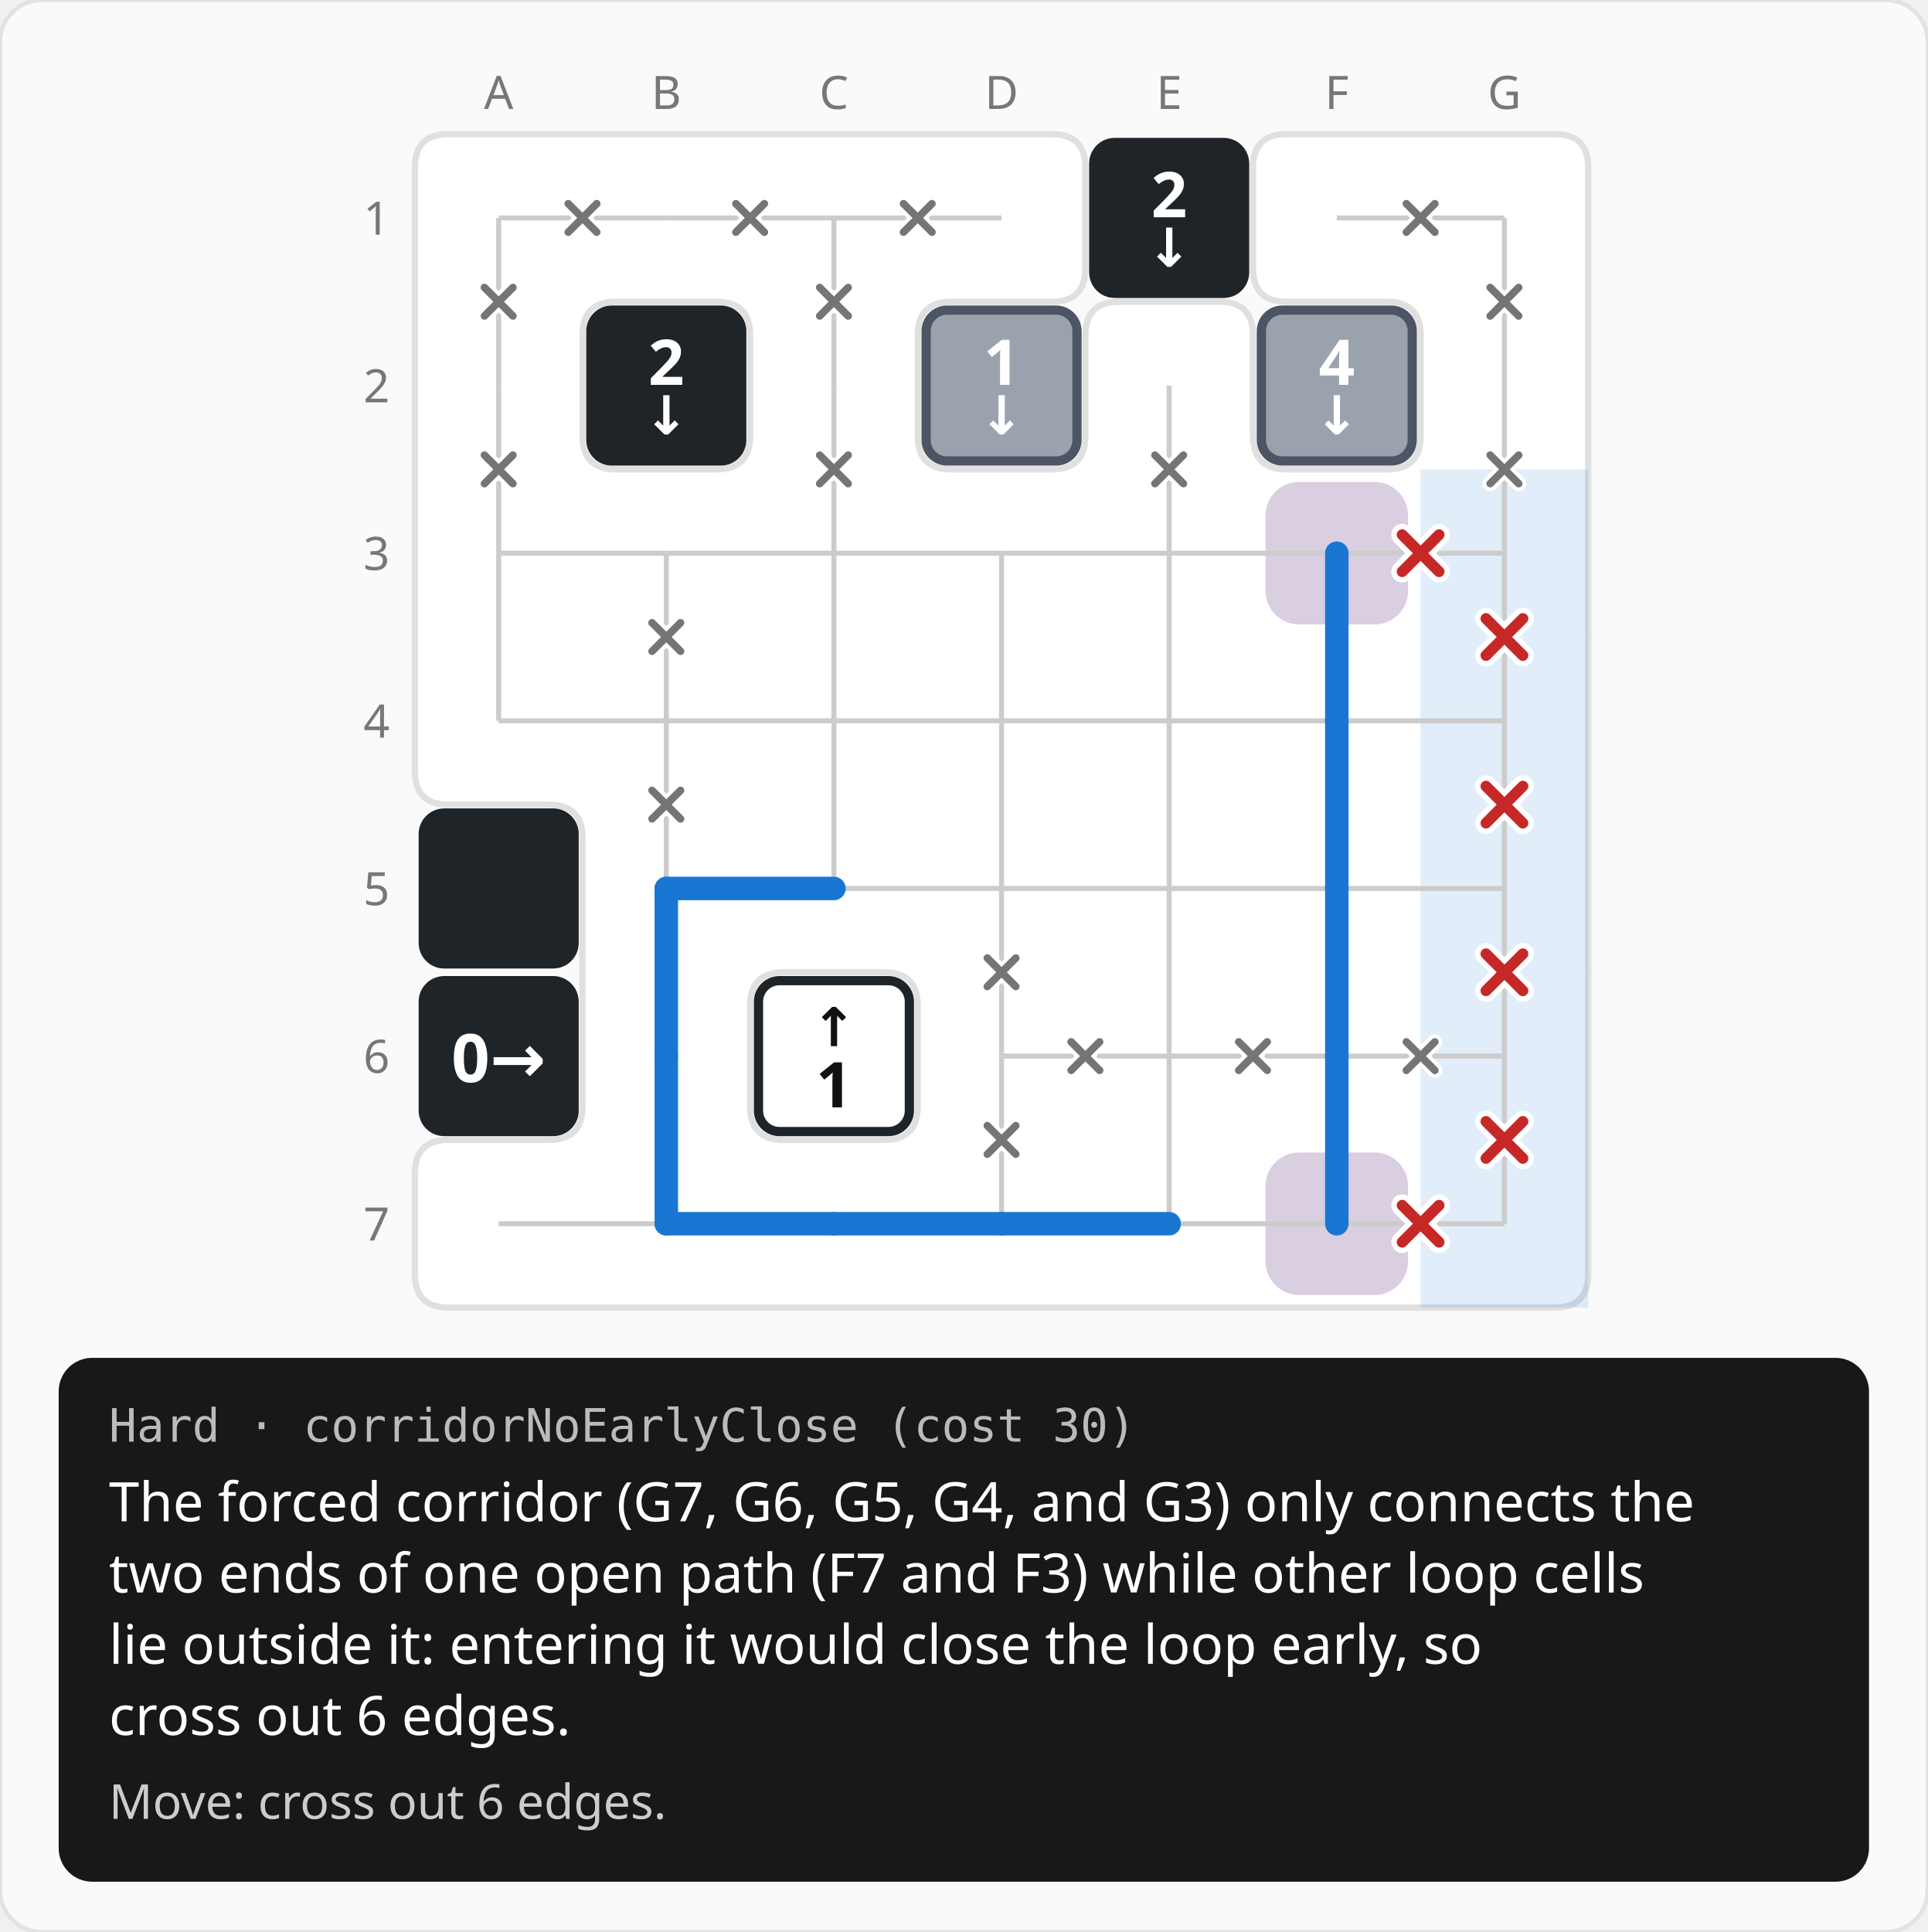
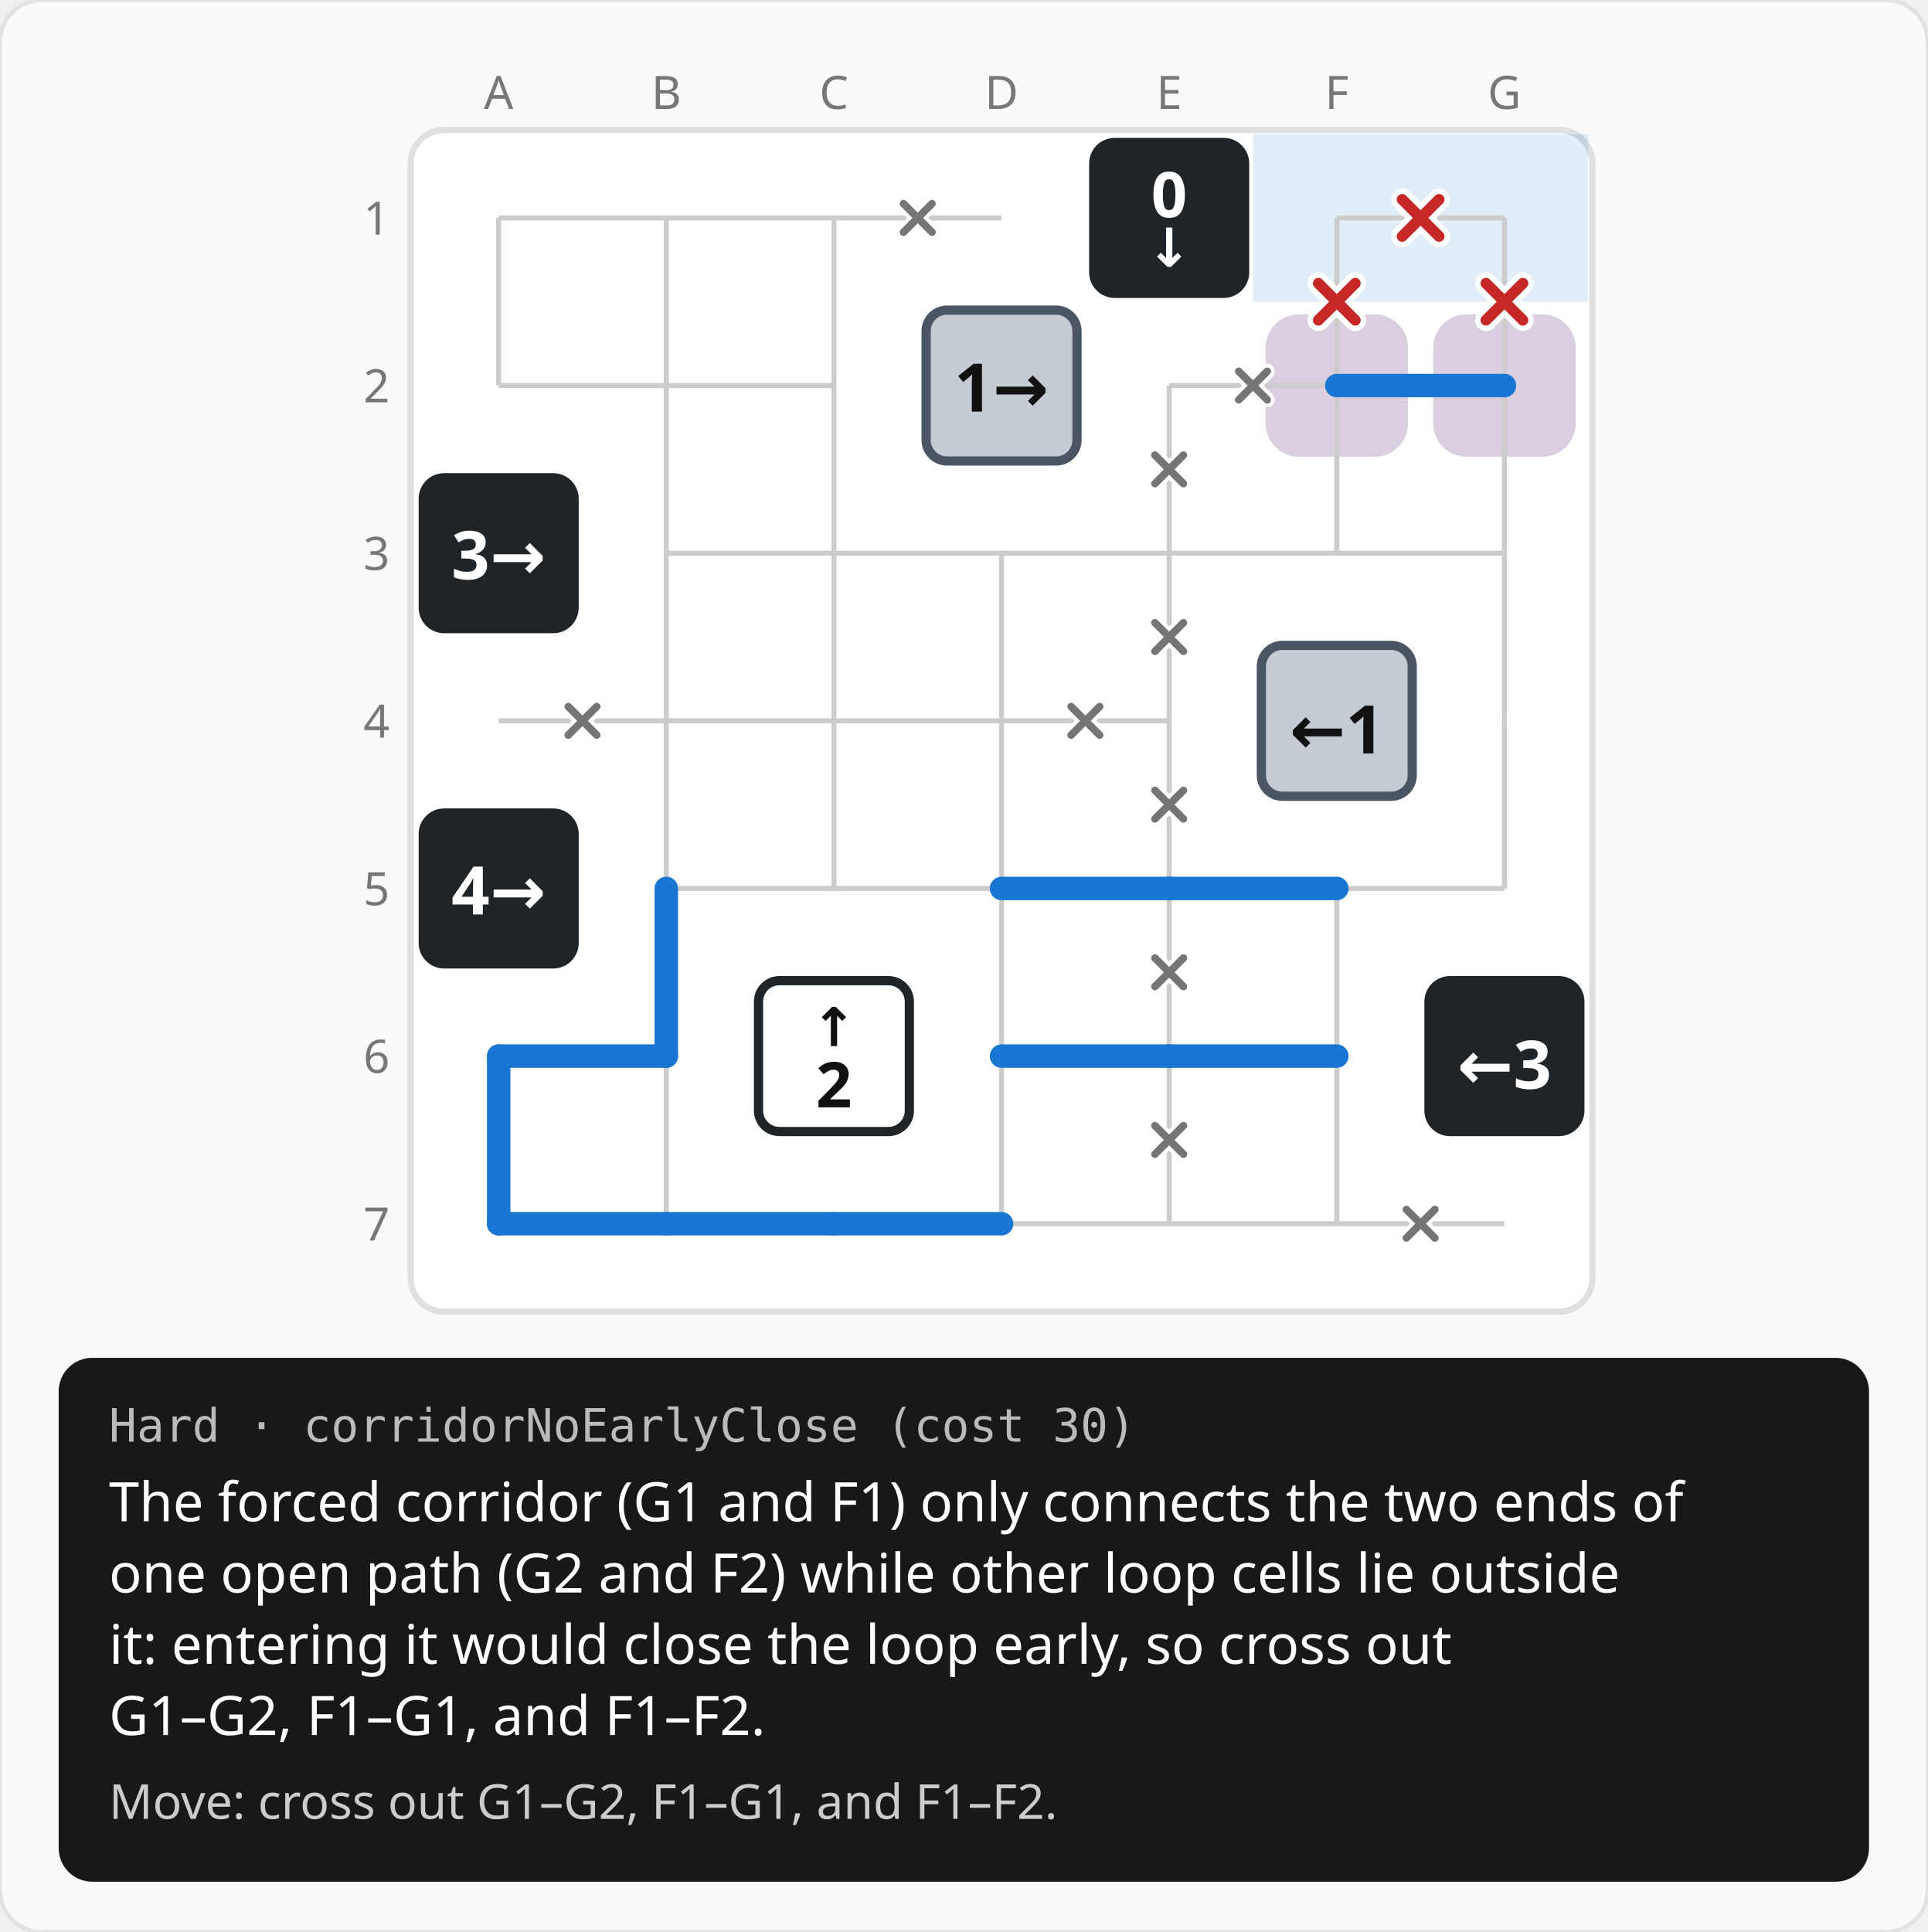
<svg xmlns="http://www.w3.org/2000/svg" width="460" height="461" viewBox="0 0 460 461">
  <rect width="460" height="461" rx="10" fill="#fafafa" stroke="#e2e2e2" />
  <defs>
    <pattern id="hatch" width="8" height="8" patternUnits="userSpaceOnUse" patternTransform="rotate(45)">
      <line x1="0" y1="0" x2="0" y2="8" stroke="#d55e00" stroke-width="3" opacity="0.55" />
    </pattern>
  </defs>
  <g transform="translate(79 12)">
    <text x="40" y="14" fill="#777777" font-size="11" font-family="system-ui, sans-serif" text-anchor="middle">A</text>
    <text x="80" y="14" fill="#777777" font-size="11" font-family="system-ui, sans-serif" text-anchor="middle">B</text>
    <text x="120" y="14" fill="#777777" font-size="11" font-family="system-ui, sans-serif" text-anchor="middle">C</text>
    <text x="160" y="14" fill="#777777" font-size="11" font-family="system-ui, sans-serif" text-anchor="middle">D</text>
    <text x="200" y="14" fill="#777777" font-size="11" font-family="system-ui, sans-serif" text-anchor="middle">E</text>
    <text x="240" y="14" fill="#777777" font-size="11" font-family="system-ui, sans-serif" text-anchor="middle">F</text>
    <text x="280" y="14" fill="#777777" font-size="11" font-family="system-ui, sans-serif" text-anchor="middle">G</text>
    <text x="14" y="44" fill="#777777" font-size="11" font-family="system-ui, sans-serif" text-anchor="end">1</text>
    <text x="14" y="84" fill="#777777" font-size="11" font-family="system-ui, sans-serif" text-anchor="end">2</text>
    <text x="14" y="124" fill="#777777" font-size="11" font-family="system-ui, sans-serif" text-anchor="end">3</text>
    <text x="14" y="164" fill="#777777" font-size="11" font-family="system-ui, sans-serif" text-anchor="end">4</text>
    <text x="14" y="204" fill="#777777" font-size="11" font-family="system-ui, sans-serif" text-anchor="end">5</text>
    <text x="14" y="244" fill="#777777" font-size="11" font-family="system-ui, sans-serif" text-anchor="end">6</text>
    <text x="14" y="284" fill="#777777" font-size="11" font-family="system-ui, sans-serif" text-anchor="end">7</text>
    <g transform="translate(18 18)">
-       <path fill="#ffffff" fill-rule="evenodd" stroke="#e0e0e0" stroke-width="1.5" d="M2 10Q2 2 10 2L154 2Q162 2 162 10L162 34Q162 42 154 42L130 42Q122 42 122 50L122 74Q122 82 130 82L154 82Q162 82 162 74L162 50Q162 42 170 42L194 42Q202 42 202 50L202 74Q202 82 210 82L234 82Q242 82 242 74L242 50Q242 42 234 42L210 42Q202 42 202 34L202 10Q202 2 210 2L274 2Q282 2 282 10L282 274Q282 282 274 282L10 282Q2 282 2 274L2 250Q2 242 10 242L34 242Q42 242 42 234L42 170Q42 162 34 162L10 162Q2 162 2 154ZM82 50Q82 42 74 42L50 42Q42 42 42 50L42 74Q42 82 50 82L74 82Q82 82 82 74ZM122 210Q122 202 114 202L90 202Q82 202 82 210L82 234Q82 242 90 242L114 242Q122 242 122 234Z" />
-       <rect x="242" y="242" width="40" height="40" fill="rgba(25,118,210,0.13)" />
-       <rect x="242" y="202" width="40" height="40" fill="rgba(25,118,210,0.13)" />
-       <rect x="242" y="162" width="40" height="40" fill="rgba(25,118,210,0.13)" />
-       <rect x="242" y="122" width="40" height="40" fill="rgba(25,118,210,0.13)" />
-       <rect x="242" y="82" width="40" height="40" fill="rgba(25,118,210,0.13)" />
-       <rect x="205" y="245" width="34" height="34" rx="8" fill="rgba(122,81,149,0.28)" />
-       <rect x="205" y="85" width="34" height="34" rx="8" fill="rgba(122,81,149,0.28)" />
+       <rect x="1" y="1" width="282" height="282" rx="8" fill="#ffffff" stroke="#e0e0e0" stroke-width="1.5" />
+       <rect x="242" y="2" width="40" height="40" fill="rgba(25,118,210,0.13)" />
+       <rect x="202" y="2" width="40" height="40" fill="rgba(25,118,210,0.13)" />
+       <rect x="245" y="45" width="34" height="34" rx="8" fill="rgba(122,81,149,0.28)" />
+       <rect x="205" y="45" width="34" height="34" rx="8" fill="rgba(122,81,149,0.28)" />
      <line x1="22" y1="22" x2="62" y2="22" stroke="#cccccc" stroke-width="1.2" />
      <line x1="22" y1="22" x2="22" y2="62" stroke="#cccccc" stroke-width="1.2" />
      <line x1="62" y1="22" x2="102" y2="22" stroke="#cccccc" stroke-width="1.2" />
+       <line x1="62" y1="22" x2="62" y2="62" stroke="#cccccc" stroke-width="1.2" />
      <line x1="102" y1="22" x2="142" y2="22" stroke="#cccccc" stroke-width="1.2" />
      <line x1="102" y1="22" x2="102" y2="62" stroke="#cccccc" stroke-width="1.2" />
      <line x1="222" y1="22" x2="262" y2="22" stroke="#cccccc" stroke-width="1.2" />
+       <line x1="222" y1="22" x2="222" y2="62" stroke="#cccccc" stroke-width="1.2" />
      <line x1="262" y1="22" x2="262" y2="62" stroke="#cccccc" stroke-width="1.2" />
-       <line x1="22" y1="62" x2="22" y2="102" stroke="#cccccc" stroke-width="1.2" />
+       <line x1="22" y1="62" x2="62" y2="62" stroke="#cccccc" stroke-width="1.2" />
+       <line x1="62" y1="62" x2="102" y2="62" stroke="#cccccc" stroke-width="1.2" />
+       <line x1="62" y1="62" x2="62" y2="102" stroke="#cccccc" stroke-width="1.2" />
      <line x1="102" y1="62" x2="102" y2="102" stroke="#cccccc" stroke-width="1.2" />
+       <line x1="182" y1="62" x2="222" y2="62" stroke="#cccccc" stroke-width="1.2" />
      <line x1="182" y1="62" x2="182" y2="102" stroke="#cccccc" stroke-width="1.2" />
+       <line x1="222" y1="62" x2="262" y2="62" stroke="#cccccc" stroke-width="1.2" />
+       <line x1="222" y1="62" x2="222" y2="102" stroke="#cccccc" stroke-width="1.2" />
      <line x1="262" y1="62" x2="262" y2="102" stroke="#cccccc" stroke-width="1.2" />
-       <line x1="22" y1="102" x2="62" y2="102" stroke="#cccccc" stroke-width="1.2" />
-       <line x1="22" y1="102" x2="22" y2="142" stroke="#cccccc" stroke-width="1.2" />
      <line x1="62" y1="102" x2="102" y2="102" stroke="#cccccc" stroke-width="1.2" />
      <line x1="62" y1="102" x2="62" y2="142" stroke="#cccccc" stroke-width="1.2" />
      <line x1="102" y1="102" x2="142" y2="102" stroke="#cccccc" stroke-width="1.2" />
      <line x1="102" y1="102" x2="102" y2="142" stroke="#cccccc" stroke-width="1.2" />
      <line x1="142" y1="102" x2="182" y2="102" stroke="#cccccc" stroke-width="1.2" />
      <line x1="142" y1="102" x2="142" y2="142" stroke="#cccccc" stroke-width="1.2" />
      <line x1="182" y1="102" x2="222" y2="102" stroke="#cccccc" stroke-width="1.2" />
      <line x1="182" y1="102" x2="182" y2="142" stroke="#cccccc" stroke-width="1.2" />
      <line x1="222" y1="102" x2="262" y2="102" stroke="#cccccc" stroke-width="1.2" />
-       <line x1="222" y1="102" x2="222" y2="142" stroke="#cccccc" stroke-width="1.2" />
      <line x1="262" y1="102" x2="262" y2="142" stroke="#cccccc" stroke-width="1.2" />
      <line x1="22" y1="142" x2="62" y2="142" stroke="#cccccc" stroke-width="1.2" />
      <line x1="62" y1="142" x2="102" y2="142" stroke="#cccccc" stroke-width="1.2" />
      <line x1="62" y1="142" x2="62" y2="182" stroke="#cccccc" stroke-width="1.2" />
      <line x1="102" y1="142" x2="142" y2="142" stroke="#cccccc" stroke-width="1.2" />
      <line x1="102" y1="142" x2="102" y2="182" stroke="#cccccc" stroke-width="1.2" />
      <line x1="142" y1="142" x2="182" y2="142" stroke="#cccccc" stroke-width="1.2" />
      <line x1="142" y1="142" x2="142" y2="182" stroke="#cccccc" stroke-width="1.2" />
-       <line x1="182" y1="142" x2="222" y2="142" stroke="#cccccc" stroke-width="1.2" />
      <line x1="182" y1="142" x2="182" y2="182" stroke="#cccccc" stroke-width="1.2" />
-       <line x1="222" y1="142" x2="262" y2="142" stroke="#cccccc" stroke-width="1.2" />
-       <line x1="222" y1="142" x2="222" y2="182" stroke="#cccccc" stroke-width="1.2" />
      <line x1="262" y1="142" x2="262" y2="182" stroke="#cccccc" stroke-width="1.2" />
      <line x1="62" y1="182" x2="102" y2="182" stroke="#cccccc" stroke-width="1.2" />
      <line x1="62" y1="182" x2="62" y2="222" stroke="#cccccc" stroke-width="1.2" />
      <line x1="102" y1="182" x2="142" y2="182" stroke="#cccccc" stroke-width="1.2" />
      <line x1="142" y1="182" x2="182" y2="182" stroke="#cccccc" stroke-width="1.2" />
      <line x1="142" y1="182" x2="142" y2="222" stroke="#cccccc" stroke-width="1.2" />
      <line x1="182" y1="182" x2="222" y2="182" stroke="#cccccc" stroke-width="1.2" />
      <line x1="182" y1="182" x2="182" y2="222" stroke="#cccccc" stroke-width="1.2" />
      <line x1="222" y1="182" x2="262" y2="182" stroke="#cccccc" stroke-width="1.2" />
      <line x1="222" y1="182" x2="222" y2="222" stroke="#cccccc" stroke-width="1.2" />
-       <line x1="262" y1="182" x2="262" y2="222" stroke="#cccccc" stroke-width="1.2" />
+       <line x1="22" y1="222" x2="62" y2="222" stroke="#cccccc" stroke-width="1.2" />
+       <line x1="22" y1="222" x2="22" y2="262" stroke="#cccccc" stroke-width="1.2" />
      <line x1="62" y1="222" x2="62" y2="262" stroke="#cccccc" stroke-width="1.2" />
      <line x1="142" y1="222" x2="182" y2="222" stroke="#cccccc" stroke-width="1.2" />
      <line x1="142" y1="222" x2="142" y2="262" stroke="#cccccc" stroke-width="1.2" />
      <line x1="182" y1="222" x2="222" y2="222" stroke="#cccccc" stroke-width="1.2" />
      <line x1="182" y1="222" x2="182" y2="262" stroke="#cccccc" stroke-width="1.2" />
-       <line x1="222" y1="222" x2="262" y2="222" stroke="#cccccc" stroke-width="1.2" />
      <line x1="222" y1="222" x2="222" y2="262" stroke="#cccccc" stroke-width="1.2" />
-       <line x1="262" y1="222" x2="262" y2="262" stroke="#cccccc" stroke-width="1.2" />
      <line x1="22" y1="262" x2="62" y2="262" stroke="#cccccc" stroke-width="1.2" />
      <line x1="62" y1="262" x2="102" y2="262" stroke="#cccccc" stroke-width="1.2" />
      <line x1="102" y1="262" x2="142" y2="262" stroke="#cccccc" stroke-width="1.2" />
      <line x1="142" y1="262" x2="182" y2="262" stroke="#cccccc" stroke-width="1.2" />
      <line x1="182" y1="262" x2="222" y2="262" stroke="#cccccc" stroke-width="1.2" />
      <line x1="222" y1="262" x2="262" y2="262" stroke="#cccccc" stroke-width="1.2" />
-       <line x1="222" y1="102" x2="222" y2="142" stroke="#1976d2" stroke-width="5.6" stroke-linecap="round" />
-       <line x1="222" y1="142" x2="222" y2="182" stroke="#1976d2" stroke-width="5.6" stroke-linecap="round" />
-       <line x1="62" y1="182" x2="102" y2="182" stroke="#1976d2" stroke-width="5.6" stroke-linecap="round" />
+       <line x1="222" y1="62" x2="262" y2="62" stroke="#1976d2" stroke-width="5.6" stroke-linecap="round" />
      <line x1="62" y1="182" x2="62" y2="222" stroke="#1976d2" stroke-width="5.6" stroke-linecap="round" />
-       <line x1="222" y1="182" x2="222" y2="222" stroke="#1976d2" stroke-width="5.6" stroke-linecap="round" />
-       <line x1="62" y1="222" x2="62" y2="262" stroke="#1976d2" stroke-width="5.6" stroke-linecap="round" />
-       <line x1="222" y1="222" x2="222" y2="262" stroke="#1976d2" stroke-width="5.6" stroke-linecap="round" />
+       <line x1="142" y1="182" x2="182" y2="182" stroke="#1976d2" stroke-width="5.6" stroke-linecap="round" />
+       <line x1="182" y1="182" x2="222" y2="182" stroke="#1976d2" stroke-width="5.6" stroke-linecap="round" />
+       <line x1="22" y1="222" x2="62" y2="222" stroke="#1976d2" stroke-width="5.6" stroke-linecap="round" />
+       <line x1="22" y1="222" x2="22" y2="262" stroke="#1976d2" stroke-width="5.6" stroke-linecap="round" />
+       <line x1="142" y1="222" x2="182" y2="222" stroke="#1976d2" stroke-width="5.6" stroke-linecap="round" />
+       <line x1="182" y1="222" x2="222" y2="222" stroke="#1976d2" stroke-width="5.6" stroke-linecap="round" />
+       <line x1="22" y1="262" x2="62" y2="262" stroke="#1976d2" stroke-width="5.6" stroke-linecap="round" />
      <line x1="62" y1="262" x2="102" y2="262" stroke="#1976d2" stroke-width="5.6" stroke-linecap="round" />
      <line x1="102" y1="262" x2="142" y2="262" stroke="#1976d2" stroke-width="5.6" stroke-linecap="round" />
-       <line x1="142" y1="262" x2="182" y2="262" stroke="#1976d2" stroke-width="5.6" stroke-linecap="round" />
      <rect x="164" y="4" width="36" height="36" rx="5" fill="#1f2429" stroke="#1f2429" stroke-width="2.2" />
-       <text x="182" y="16" font-size="15.04" font-weight="700" font-family="system-ui, sans-serif" text-anchor="middle" dominant-baseline="central" fill="#ffffff">2</text>
+       <text x="182" y="16" font-size="15.04" font-weight="700" font-family="system-ui, sans-serif" text-anchor="middle" dominant-baseline="central" fill="#ffffff">0</text>
      <text x="182" y="29.2" font-size="12.8" font-weight="700" font-family="system-ui, sans-serif" text-anchor="middle" dominant-baseline="central" fill="#ffffff">↓</text>
-       <rect x="44" y="44" width="36" height="36" rx="5" fill="#1f2429" stroke="#1f2429" stroke-width="2.2" />
-       <text x="62" y="56" font-size="15.04" font-weight="700" font-family="system-ui, sans-serif" text-anchor="middle" dominant-baseline="central" fill="#ffffff">2</text>
-       <text x="62" y="69.2" font-size="12.8" font-weight="700" font-family="system-ui, sans-serif" text-anchor="middle" dominant-baseline="central" fill="#ffffff">↓</text>
-       <rect x="124" y="44" width="36" height="36" rx="5" fill="#9aa3ad" stroke="#4b5563" stroke-width="2.2" />
-       <text x="142" y="56" font-size="15.04" font-weight="700" font-family="system-ui, sans-serif" text-anchor="middle" dominant-baseline="central" fill="#ffffff">1</text>
-       <text x="142" y="69.2" font-size="12.8" font-weight="700" font-family="system-ui, sans-serif" text-anchor="middle" dominant-baseline="central" fill="#ffffff">↓</text>
-       <rect x="204" y="44" width="36" height="36" rx="5" fill="#9aa3ad" stroke="#4b5563" stroke-width="2.2" />
-       <text x="222" y="56" font-size="15.04" font-weight="700" font-family="system-ui, sans-serif" text-anchor="middle" dominant-baseline="central" fill="#ffffff">4</text>
-       <text x="222" y="69.2" font-size="12.8" font-weight="700" font-family="system-ui, sans-serif" text-anchor="middle" dominant-baseline="central" fill="#ffffff">↓</text>
+       <rect x="124" y="44" width="36" height="36" rx="5" fill="#c4cbd3" stroke="#4b5563" stroke-width="2.2" />
+       <text x="142" y="62" font-size="16" font-weight="700" font-family="system-ui, sans-serif" text-anchor="middle" dominant-baseline="central" fill="#111111">1→</text>
+       <rect x="4" y="84" width="36" height="36" rx="5" fill="#1f2429" stroke="#1f2429" stroke-width="2.2" />
+       <text x="22" y="102" font-size="16" font-weight="700" font-family="system-ui, sans-serif" text-anchor="middle" dominant-baseline="central" fill="#ffffff">3→</text>
+       <rect x="204" y="124" width="36" height="36" rx="5" fill="#c4cbd3" stroke="#4b5563" stroke-width="2.2" />
+       <text x="222" y="142" font-size="16" font-weight="700" font-family="system-ui, sans-serif" text-anchor="middle" dominant-baseline="central" fill="#111111">←1</text>
      <rect x="4" y="164" width="36" height="36" rx="5" fill="#1f2429" stroke="#1f2429" stroke-width="2.2" />
-       <rect x="4" y="204" width="36" height="36" rx="5" fill="#1f2429" stroke="#1f2429" stroke-width="2.2" />
-       <text x="22" y="222" font-size="16" font-weight="700" font-family="system-ui, sans-serif" text-anchor="middle" dominant-baseline="central" fill="#ffffff">0→</text>
+       <text x="22" y="182" font-size="16" font-weight="700" font-family="system-ui, sans-serif" text-anchor="middle" dominant-baseline="central" fill="#ffffff">4→</text>
      <rect x="84" y="204" width="36" height="36" rx="5" fill="#ffffff" stroke="#1f2429" stroke-width="2.2" />
      <text x="102" y="215.2" font-size="12.8" font-weight="700" font-family="system-ui, sans-serif" text-anchor="middle" dominant-baseline="central" fill="#111111">↑</text>
-       <text x="102" y="228.4" font-size="15.04" font-weight="700" font-family="system-ui, sans-serif" text-anchor="middle" dominant-baseline="central" fill="#111111">1</text>
-       <path d="M38.6 18.6L45.4 25.4M38.6 25.4L45.4 18.6" stroke="#ffffff" stroke-width="3.6" stroke-linecap="round" />
-       <path d="M38.6 18.6L45.4 25.4M38.6 25.4L45.4 18.6" stroke="#757575" stroke-width="1.8" stroke-linecap="round" />
-       <path d="M18.6 38.6L25.4 45.4M18.6 45.4L25.4 38.6" stroke="#ffffff" stroke-width="3.6" stroke-linecap="round" />
-       <path d="M18.6 38.6L25.4 45.4M18.6 45.4L25.4 38.6" stroke="#757575" stroke-width="1.8" stroke-linecap="round" />
-       <path d="M78.6 18.6L85.4 25.4M78.6 25.4L85.4 18.6" stroke="#ffffff" stroke-width="3.6" stroke-linecap="round" />
-       <path d="M78.6 18.6L85.4 25.4M78.6 25.4L85.4 18.6" stroke="#757575" stroke-width="1.8" stroke-linecap="round" />
+       <text x="102" y="228.4" font-size="15.04" font-weight="700" font-family="system-ui, sans-serif" text-anchor="middle" dominant-baseline="central" fill="#111111">2</text>
+       <rect x="244" y="204" width="36" height="36" rx="5" fill="#1f2429" stroke="#1f2429" stroke-width="2.2" />
+       <text x="262" y="222" font-size="16" font-weight="700" font-family="system-ui, sans-serif" text-anchor="middle" dominant-baseline="central" fill="#ffffff">←3</text>
      <path d="M118.6 18.6L125.4 25.4M118.6 25.4L125.4 18.6" stroke="#ffffff" stroke-width="3.6" stroke-linecap="round" />
      <path d="M118.6 18.6L125.4 25.4M118.6 25.4L125.4 18.6" stroke="#757575" stroke-width="1.8" stroke-linecap="round" />
-       <path d="M98.6 38.6L105.4 45.4M98.6 45.4L105.4 38.6" stroke="#ffffff" stroke-width="3.6" stroke-linecap="round" />
-       <path d="M98.6 38.6L105.4 45.4M98.6 45.4L105.4 38.6" stroke="#757575" stroke-width="1.8" stroke-linecap="round" />
-       <path d="M238.6 18.6L245.4 25.4M238.6 25.4L245.4 18.6" stroke="#ffffff" stroke-width="3.6" stroke-linecap="round" />
-       <path d="M238.6 18.6L245.4 25.4M238.6 25.4L245.4 18.6" stroke="#757575" stroke-width="1.8" stroke-linecap="round" />
-       <path d="M258.6 38.6L265.4 45.4M258.6 45.4L265.4 38.6" stroke="#ffffff" stroke-width="3.6" stroke-linecap="round" />
-       <path d="M258.6 38.6L265.4 45.4M258.6 45.4L265.4 38.6" stroke="#757575" stroke-width="1.8" stroke-linecap="round" />
-       <path d="M18.6 78.6L25.4 85.4M18.6 85.4L25.4 78.6" stroke="#ffffff" stroke-width="3.6" stroke-linecap="round" />
-       <path d="M18.6 78.6L25.4 85.4M18.6 85.4L25.4 78.6" stroke="#757575" stroke-width="1.8" stroke-linecap="round" />
-       <path d="M98.6 78.6L105.4 85.4M98.6 85.4L105.4 78.6" stroke="#ffffff" stroke-width="3.6" stroke-linecap="round" />
-       <path d="M98.6 78.6L105.4 85.4M98.6 85.4L105.4 78.6" stroke="#757575" stroke-width="1.8" stroke-linecap="round" />
+       <path d="M198.6 58.6L205.4 65.4M198.6 65.4L205.4 58.6" stroke="#ffffff" stroke-width="3.6" stroke-linecap="round" />
+       <path d="M198.6 58.6L205.4 65.4M198.6 65.4L205.4 58.6" stroke="#757575" stroke-width="1.8" stroke-linecap="round" />
      <path d="M178.6 78.6L185.4 85.4M178.6 85.4L185.4 78.6" stroke="#ffffff" stroke-width="3.6" stroke-linecap="round" />
      <path d="M178.6 78.6L185.4 85.4M178.6 85.4L185.4 78.6" stroke="#757575" stroke-width="1.8" stroke-linecap="round" />
-       <path d="M258.6 78.6L265.4 85.4M258.6 85.4L265.4 78.6" stroke="#ffffff" stroke-width="3.6" stroke-linecap="round" />
-       <path d="M258.6 78.6L265.4 85.4M258.6 85.4L265.4 78.6" stroke="#757575" stroke-width="1.8" stroke-linecap="round" />
-       <path d="M58.6 118.6L65.4 125.4M58.6 125.4L65.4 118.6" stroke="#ffffff" stroke-width="3.6" stroke-linecap="round" />
-       <path d="M58.6 118.6L65.4 125.4M58.6 125.4L65.4 118.6" stroke="#757575" stroke-width="1.8" stroke-linecap="round" />
-       <path d="M58.6 158.6L65.4 165.4M58.6 165.4L65.4 158.6" stroke="#ffffff" stroke-width="3.6" stroke-linecap="round" />
-       <path d="M58.6 158.6L65.4 165.4M58.6 165.4L65.4 158.6" stroke="#757575" stroke-width="1.8" stroke-linecap="round" />
-       <path d="M138.6 198.6L145.4 205.4M138.6 205.4L145.4 198.6" stroke="#ffffff" stroke-width="3.6" stroke-linecap="round" />
-       <path d="M138.6 198.6L145.4 205.4M138.6 205.4L145.4 198.6" stroke="#757575" stroke-width="1.8" stroke-linecap="round" />
-       <path d="M158.6 218.6L165.4 225.4M158.6 225.4L165.4 218.6" stroke="#ffffff" stroke-width="3.6" stroke-linecap="round" />
-       <path d="M158.6 218.6L165.4 225.4M158.6 225.4L165.4 218.6" stroke="#757575" stroke-width="1.8" stroke-linecap="round" />
-       <path d="M138.6 238.6L145.4 245.4M138.6 245.4L145.4 238.6" stroke="#ffffff" stroke-width="3.6" stroke-linecap="round" />
-       <path d="M138.6 238.6L145.4 245.4M138.6 245.4L145.4 238.6" stroke="#757575" stroke-width="1.8" stroke-linecap="round" />
-       <path d="M198.6 218.6L205.4 225.4M198.6 225.4L205.4 218.6" stroke="#ffffff" stroke-width="3.6" stroke-linecap="round" />
-       <path d="M198.6 218.6L205.4 225.4M198.6 225.4L205.4 218.6" stroke="#757575" stroke-width="1.8" stroke-linecap="round" />
-       <path d="M238.6 218.6L245.4 225.4M238.6 225.4L245.4 218.6" stroke="#ffffff" stroke-width="3.6" stroke-linecap="round" />
-       <path d="M238.6 218.6L245.4 225.4M238.6 225.4L245.4 218.6" stroke="#757575" stroke-width="1.8" stroke-linecap="round" />
-       <path d="M237.6 257.6L246.4 266.4M237.6 266.4L246.4 257.6" stroke="#ffffff" stroke-width="5.2" stroke-linecap="round" />
-       <path d="M237.6 257.6L246.4 266.4M237.6 266.4L246.4 257.6" stroke="#c62828" stroke-width="2.6" stroke-linecap="round" />
-       <path d="M257.6 237.6L266.4 246.4M257.6 246.4L266.4 237.6" stroke="#ffffff" stroke-width="5.2" stroke-linecap="round" />
-       <path d="M257.6 237.6L266.4 246.4M257.6 246.4L266.4 237.6" stroke="#c62828" stroke-width="2.6" stroke-linecap="round" />
-       <path d="M257.6 197.6L266.4 206.4M257.6 206.4L266.4 197.6" stroke="#ffffff" stroke-width="5.2" stroke-linecap="round" />
-       <path d="M257.6 197.6L266.4 206.4M257.6 206.4L266.4 197.6" stroke="#c62828" stroke-width="2.6" stroke-linecap="round" />
-       <path d="M257.6 157.6L266.4 166.4M257.6 166.4L266.4 157.6" stroke="#ffffff" stroke-width="5.2" stroke-linecap="round" />
-       <path d="M257.6 157.6L266.4 166.4M257.6 166.4L266.4 157.6" stroke="#c62828" stroke-width="2.6" stroke-linecap="round" />
-       <path d="M257.6 117.6L266.4 126.4M257.6 126.4L266.4 117.6" stroke="#ffffff" stroke-width="5.2" stroke-linecap="round" />
-       <path d="M257.6 117.6L266.4 126.4M257.6 126.4L266.4 117.6" stroke="#c62828" stroke-width="2.6" stroke-linecap="round" />
-       <path d="M237.6 97.6L246.4 106.4M237.6 106.4L246.4 97.6" stroke="#ffffff" stroke-width="5.2" stroke-linecap="round" />
-       <path d="M237.6 97.6L246.4 106.4M237.6 106.4L246.4 97.6" stroke="#c62828" stroke-width="2.6" stroke-linecap="round" />
+       <path d="M178.6 118.6L185.4 125.4M178.6 125.4L185.4 118.6" stroke="#ffffff" stroke-width="3.6" stroke-linecap="round" />
+       <path d="M178.6 118.6L185.4 125.4M178.6 125.4L185.4 118.6" stroke="#757575" stroke-width="1.8" stroke-linecap="round" />
+       <path d="M38.6 138.6L45.4 145.4M38.6 145.4L45.4 138.6" stroke="#ffffff" stroke-width="3.6" stroke-linecap="round" />
+       <path d="M38.6 138.6L45.4 145.4M38.6 145.4L45.4 138.6" stroke="#757575" stroke-width="1.8" stroke-linecap="round" />
+       <path d="M158.6 138.6L165.4 145.4M158.6 145.4L165.4 138.6" stroke="#ffffff" stroke-width="3.6" stroke-linecap="round" />
+       <path d="M158.6 138.6L165.4 145.4M158.6 145.4L165.4 138.6" stroke="#757575" stroke-width="1.8" stroke-linecap="round" />
+       <path d="M178.6 158.6L185.4 165.4M178.6 165.4L185.4 158.6" stroke="#ffffff" stroke-width="3.6" stroke-linecap="round" />
+       <path d="M178.6 158.6L185.4 165.4M178.6 165.4L185.4 158.6" stroke="#757575" stroke-width="1.8" stroke-linecap="round" />
+       <path d="M178.6 198.6L185.4 205.4M178.6 205.4L185.4 198.6" stroke="#ffffff" stroke-width="3.6" stroke-linecap="round" />
+       <path d="M178.6 198.6L185.4 205.4M178.6 205.4L185.4 198.6" stroke="#757575" stroke-width="1.8" stroke-linecap="round" />
+       <path d="M178.6 238.6L185.4 245.4M178.6 245.4L185.4 238.6" stroke="#ffffff" stroke-width="3.6" stroke-linecap="round" />
+       <path d="M178.6 238.6L185.4 245.4M178.6 245.4L185.4 238.6" stroke="#757575" stroke-width="1.8" stroke-linecap="round" />
+       <path d="M238.6 258.6L245.4 265.4M238.6 265.4L245.4 258.6" stroke="#ffffff" stroke-width="3.6" stroke-linecap="round" />
+       <path d="M238.6 258.6L245.4 265.4M238.6 265.4L245.4 258.6" stroke="#757575" stroke-width="1.8" stroke-linecap="round" />
+       <path d="M257.6 37.6L266.4 46.4M257.6 46.4L266.4 37.6" stroke="#ffffff" stroke-width="5.2" stroke-linecap="round" />
+       <path d="M257.6 37.6L266.4 46.4M257.6 46.4L266.4 37.6" stroke="#c62828" stroke-width="2.6" stroke-linecap="round" />
+       <path d="M237.6 17.6L246.4 26.4M237.6 26.4L246.4 17.6" stroke="#ffffff" stroke-width="5.2" stroke-linecap="round" />
+       <path d="M237.6 17.6L246.4 26.4M237.6 26.4L246.4 17.6" stroke="#c62828" stroke-width="2.6" stroke-linecap="round" />
+       <path d="M217.6 37.6L226.4 46.4M217.6 46.4L226.4 37.6" stroke="#ffffff" stroke-width="5.2" stroke-linecap="round" />
+       <path d="M217.6 37.6L226.4 46.4M217.6 46.4L226.4 37.6" stroke="#c62828" stroke-width="2.6" stroke-linecap="round" />
    </g>
  </g>
  <rect x="14" y="324" width="432" height="125" rx="8" fill="#181818" />
  <text x="26" y="344" fill="#bbbbbb" font-size="11" font-family="ui-monospace, Menlo, monospace">Hard · corridorNoEarlyClose (cost 30)</text>
-   <text x="26" y="363" fill="#ffffff" font-size="13" font-family="system-ui, sans-serif">The forced corridor (G7, G6, G5, G4, and G3) only connects the</text>
-   <text x="26" y="380" fill="#ffffff" font-size="13" font-family="system-ui, sans-serif">two ends of one open path (F7 and F3) while other loop cells</text>
-   <text x="26" y="397" fill="#ffffff" font-size="13" font-family="system-ui, sans-serif">lie outside it: entering it would close the loop early, so</text>
-   <text x="26" y="414" fill="#ffffff" font-size="13" font-family="system-ui, sans-serif">cross out 6 edges.</text>
-   <text x="26" y="434" fill="#cccccc" font-size="11.5" font-family="system-ui, sans-serif">Move: cross out 6 edges.</text>
+   <text x="26" y="363" fill="#ffffff" font-size="13" font-family="system-ui, sans-serif">The forced corridor (G1 and F1) only connects the two ends of</text>
+   <text x="26" y="380" fill="#ffffff" font-size="13" font-family="system-ui, sans-serif">one open path (G2 and F2) while other loop cells lie outside</text>
+   <text x="26" y="397" fill="#ffffff" font-size="13" font-family="system-ui, sans-serif">it: entering it would close the loop early, so cross out</text>
+   <text x="26" y="414" fill="#ffffff" font-size="13" font-family="system-ui, sans-serif">G1–G2, F1–G1, and F1–F2.</text>
+   <text x="26" y="434" fill="#cccccc" font-size="11.5" font-family="system-ui, sans-serif">Move: cross out G1–G2, F1–G1, and F1–F2.</text>
</svg>
